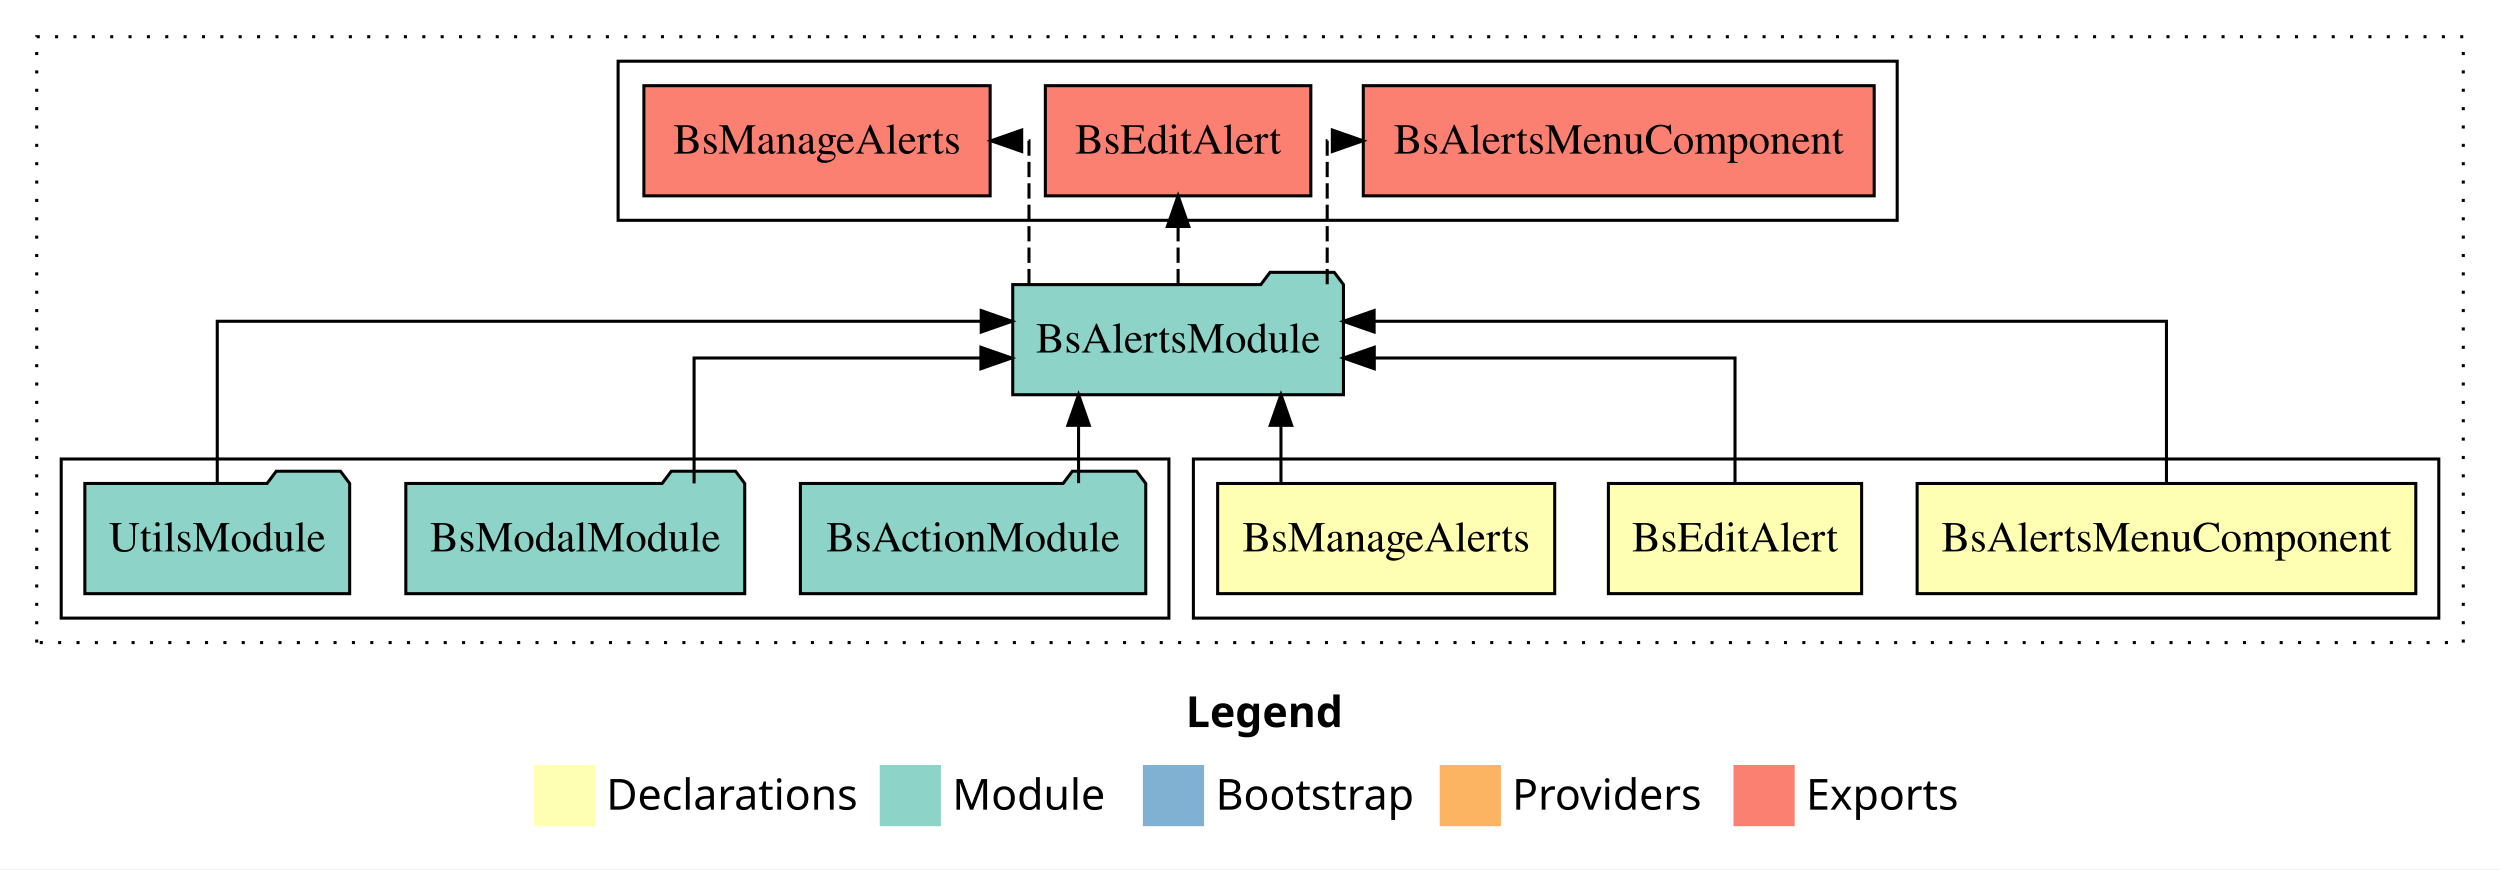
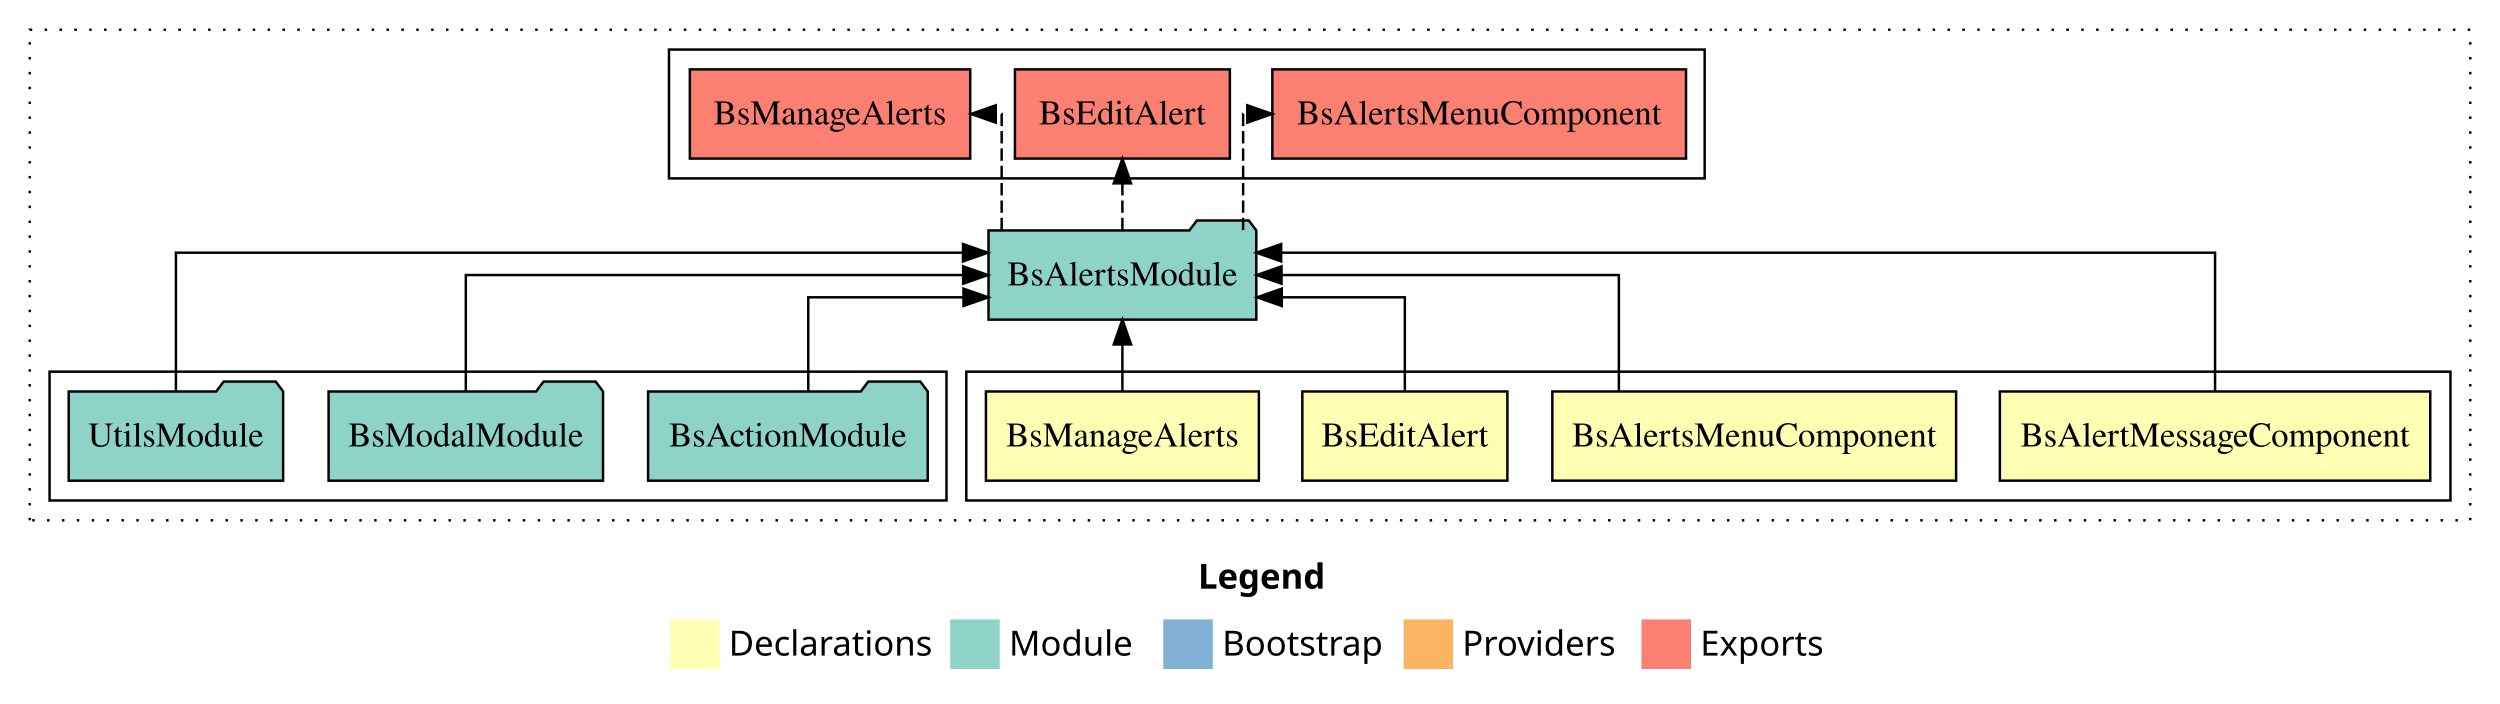
- <svg xmlns="http://www.w3.org/2000/svg" width="817pt" height="284pt" viewBox="0.00 0.00 817.00 284.00">
+ <svg xmlns="http://www.w3.org/2000/svg" width="1009pt" height="284pt" viewBox="0.00 0.00 1009.00 284.00">
  <g id="graph0" class="graph" transform="scale(1 1) rotate(0) translate(4 280)">
-     <polygon fill="#ffffff" stroke="transparent" points="-4,4 -4,-280 813,-280 813,4 -4,4" />
-     <text text-anchor="start" x="383.509" y="-42.4" font-family="sans-serif" font-weight="bold" font-size="14.00" fill="#000000">Legend</text>
-     <polygon fill="#ffffb3" stroke="transparent" points="170.5,-10 170.5,-30 190.5,-30 190.5,-10 170.5,-10" />
-     <text text-anchor="start" x="194.129" y="-15.4" font-family="sans-serif" font-size="14.00" fill="#000000">  Declarations</text>
-     <polygon fill="#8dd3c7" stroke="transparent" points="283.5,-10 283.5,-30 303.5,-30 303.5,-10 283.5,-10" />
-     <text text-anchor="start" x="307.225" y="-15.4" font-family="sans-serif" font-size="14.00" fill="#000000">  Module</text>
-     <polygon fill="#80b1d3" stroke="transparent" points="369.5,-10 369.5,-30 389.5,-30 389.5,-10 369.5,-10" />
-     <text text-anchor="start" x="393.281" y="-15.4" font-family="sans-serif" font-size="14.00" fill="#000000">  Bootstrap</text>
-     <polygon fill="#fdb462" stroke="transparent" points="466.5,-10 466.5,-30 486.5,-30 486.5,-10 466.5,-10" />
-     <text text-anchor="start" x="490.173" y="-15.4" font-family="sans-serif" font-size="14.00" fill="#000000">  Providers</text>
-     <polygon fill="#fb8072" stroke="transparent" points="562.5,-10 562.5,-30 582.5,-30 582.5,-10 562.5,-10" />
-     <text text-anchor="start" x="586.226" y="-15.4" font-family="sans-serif" font-size="14.00" fill="#000000">  Exports</text>
+     <polygon fill="#ffffff" stroke="transparent" points="-4,4 -4,-280 1005,-280 1005,4 -4,4" />
+     <text text-anchor="start" x="479.509" y="-42.4" font-family="sans-serif" font-weight="bold" font-size="14.00" fill="#000000">Legend</text>
+     <polygon fill="#ffffb3" stroke="transparent" points="266.5,-10 266.5,-30 286.5,-30 286.5,-10 266.5,-10" />
+     <text text-anchor="start" x="290.129" y="-15.4" font-family="sans-serif" font-size="14.00" fill="#000000">  Declarations</text>
+     <polygon fill="#8dd3c7" stroke="transparent" points="379.5,-10 379.5,-30 399.5,-30 399.5,-10 379.5,-10" />
+     <text text-anchor="start" x="403.225" y="-15.4" font-family="sans-serif" font-size="14.00" fill="#000000">  Module</text>
+     <polygon fill="#80b1d3" stroke="transparent" points="465.5,-10 465.5,-30 485.5,-30 485.5,-10 465.5,-10" />
+     <text text-anchor="start" x="489.281" y="-15.4" font-family="sans-serif" font-size="14.00" fill="#000000">  Bootstrap</text>
+     <polygon fill="#fdb462" stroke="transparent" points="562.5,-10 562.5,-30 582.5,-30 582.5,-10 562.5,-10" />
+     <text text-anchor="start" x="586.173" y="-15.4" font-family="sans-serif" font-size="14.00" fill="#000000">  Providers</text>
+     <polygon fill="#fb8072" stroke="transparent" points="658.5,-10 658.5,-30 678.5,-30 678.5,-10 658.5,-10" />
+     <text text-anchor="start" x="682.226" y="-15.4" font-family="sans-serif" font-size="14.00" fill="#000000">  Exports</text>
    <g id="clust1" class="cluster">
-       <polygon fill="none" stroke="#000000" stroke-dasharray="1,5" points="8,-70 8,-268 801,-268 801,-70 8,-70" />
+       <polygon fill="none" stroke="#000000" stroke-dasharray="1,5" points="8,-70 8,-268 993,-268 993,-70 8,-70" />
    </g>
    <g id="clust2" class="cluster">
-       <polygon fill="none" stroke="#000000" points="386,-78 386,-130 793,-130 793,-78 386,-78" />
+       <polygon fill="none" stroke="#000000" points="386,-78 386,-130 985,-130 985,-78 386,-78" />
    </g>
-     <g id="clust6" class="cluster">
+     <g id="clust7" class="cluster">
      <polygon fill="none" stroke="#000000" points="16,-78 16,-130 378,-130 378,-78 16,-78" />
    </g>
-     <g id="clust7" class="cluster">
-       <polygon fill="none" stroke="#000000" points="198,-208 198,-260 616,-260 616,-208 198,-208" />
+     <g id="clust8" class="cluster">
+       <polygon fill="none" stroke="#000000" points="266,-208 266,-260 684,-260 684,-208 266,-208" />
    </g>
    <g id="node1" class="node">
+       <polygon fill="#ffffb3" stroke="#000000" points="976.854,-122 803.146,-122 803.146,-86 976.854,-86 976.854,-122" />
+       <text text-anchor="middle" x="890" y="-99.8" font-family="Times,serif" font-size="14.00" fill="#000000">BsAlertMessageComponent</text>
+     </g>
+     <g id="node5" class="node">
+       <polygon fill="#8dd3c7" stroke="#000000" points="503.04,-187 500.04,-191 479.04,-191 476.04,-187 394.96,-187 394.96,-151 503.04,-151 503.04,-187" />
+       <text text-anchor="middle" x="449" y="-164.8" font-family="Times,serif" font-size="14.00" fill="#000000">BsAlertsModule</text>
+     </g>
+     <g id="edge1" class="edge">
+       <path fill="none" stroke="#000000" d="M890,-122.292C890,-144.206 890,-178 890,-178 890,-178 513.075,-178 513.075,-178" />
+       <polygon fill="#000000" stroke="#000000" points="513.075,-174.5 503.075,-178 513.075,-181.5 513.075,-174.5" />
+     </g>
+     <g id="node2" class="node">
      <polygon fill="#ffffb3" stroke="#000000" points="785.48,-122 622.52,-122 622.52,-86 785.48,-86 785.48,-122" />
      <text text-anchor="middle" x="704" y="-99.8" font-family="Times,serif" font-size="14.00" fill="#000000">BsAlertsMenuComponent</text>
    </g>
-     <g id="node4" class="node">
-       <polygon fill="#8dd3c7" stroke="#000000" points="435.04,-187 432.04,-191 411.04,-191 408.04,-187 326.96,-187 326.96,-151 435.04,-151 435.04,-187" />
-       <text text-anchor="middle" x="381" y="-164.8" font-family="Times,serif" font-size="14.00" fill="#000000">BsAlertsModule</text>
+     <g id="edge2" class="edge">
+       <path fill="none" stroke="#000000" d="M649.375,-122.106C649.375,-141.339 649.375,-169 649.375,-169 649.375,-169 513.224,-169 513.224,-169" />
+       <polygon fill="#000000" stroke="#000000" points="513.224,-165.5 503.224,-169 513.224,-172.5 513.224,-165.5" />
    </g>
-     <g id="edge1" class="edge">
-       <path fill="none" stroke="#000000" d="M704,-122.284C704,-143.321 704,-175 704,-175 704,-175 445.063,-175 445.063,-175" />
-       <polygon fill="#000000" stroke="#000000" points="445.063,-171.5 435.063,-175 445.063,-178.5 445.063,-171.5" />
-     </g>
-     <g id="node2" class="node">
+     <g id="node3" class="node">
      <polygon fill="#ffffb3" stroke="#000000" points="604.378,-122 521.622,-122 521.622,-86 604.378,-86 604.378,-122" />
      <text text-anchor="middle" x="563" y="-99.8" font-family="Times,serif" font-size="14.00" fill="#000000">BsEditAlert</text>
    </g>
-     <g id="edge2" class="edge">
-       <path fill="none" stroke="#000000" d="M563,-122.022C563,-139.373 563,-163 563,-163 563,-163 445.113,-163 445.113,-163" />
-       <polygon fill="#000000" stroke="#000000" points="445.113,-159.5 435.113,-163 445.113,-166.5 445.113,-159.5" />
+     <g id="edge3" class="edge">
+       <path fill="none" stroke="#000000" d="M563,-122.027C563,-138.398 563,-160 563,-160 563,-160 513.329,-160 513.329,-160" />
+       <polygon fill="#000000" stroke="#000000" points="513.329,-156.5 503.329,-160 513.329,-163.5 513.329,-156.5" />
    </g>
-     <g id="node3" class="node">
+     <g id="node4" class="node">
      <polygon fill="#ffffb3" stroke="#000000" points="504.077,-122 393.923,-122 393.923,-86 504.077,-86 504.077,-122" />
      <text text-anchor="middle" x="449" y="-99.8" font-family="Times,serif" font-size="14.00" fill="#000000">BsManageAlerts</text>
    </g>
-     <g id="edge3" class="edge">
-       <path fill="none" stroke="#000000" d="M414.615,-122.106C414.615,-122.106 414.615,-140.991 414.615,-140.991" />
-       <polygon fill="#000000" stroke="#000000" points="411.115,-140.991 414.615,-150.991 418.115,-140.991 411.115,-140.991" />
-     </g>
-     <g id="node8" class="node">
-       <polygon fill="#fb8072" stroke="#000000" points="608.481,-252 441.519,-252 441.519,-216 608.481,-216 608.481,-252" />
-       <text text-anchor="middle" x="525" y="-229.8" font-family="Times,serif" font-size="14.00" fill="#000000">BsAlertsMenuComponent </text>
-     </g>
-     <g id="edge7" class="edge">
-       <path fill="none" stroke="#000000" stroke-dasharray="5,2" d="M429.729,-187.106C429.729,-206.339 429.729,-234 429.729,-234 429.729,-234 431.411,-234 431.411,-234" />
-       <polygon fill="#000000" stroke="#000000" points="431.411,-237.5 441.411,-234 431.411,-230.5 431.411,-237.5" />
+     <g id="edge4" class="edge">
+       <path fill="none" stroke="#000000" d="M449,-122.106C449,-122.106 449,-140.991 449,-140.991" />
+       <polygon fill="#000000" stroke="#000000" points="445.5,-140.991 449,-150.991 452.5,-140.991 445.5,-140.991" />
    </g>
    <g id="node9" class="node">
-       <polygon fill="#fb8072" stroke="#000000" points="424.379,-252 337.621,-252 337.621,-216 424.379,-216 424.379,-252" />
-       <text text-anchor="middle" x="381" y="-229.8" font-family="Times,serif" font-size="14.00" fill="#000000">BsEditAlert </text>
+       <polygon fill="#fb8072" stroke="#000000" points="676.481,-252 509.519,-252 509.519,-216 676.481,-216 676.481,-252" />
+       <text text-anchor="middle" x="593" y="-229.8" font-family="Times,serif" font-size="14.00" fill="#000000">BsAlertsMenuComponent </text>
    </g>
    <g id="edge8" class="edge">
-       <path fill="none" stroke="#000000" stroke-dasharray="5,2" d="M381,-187.106C381,-187.106 381,-205.991 381,-205.991" />
-       <polygon fill="#000000" stroke="#000000" points="377.5,-205.991 381,-215.991 384.5,-205.991 377.5,-205.991" />
+       <path fill="none" stroke="#000000" stroke-dasharray="5,2" d="M497.729,-187.106C497.729,-206.339 497.729,-234 497.729,-234 497.729,-234 499.411,-234 499.411,-234" />
+       <polygon fill="#000000" stroke="#000000" points="499.411,-237.5 509.411,-234 499.411,-230.5 499.411,-237.5" />
    </g>
    <g id="node10" class="node">
-       <polygon fill="#fb8072" stroke="#000000" points="319.578,-252 206.422,-252 206.422,-216 319.578,-216 319.578,-252" />
-       <text text-anchor="middle" x="263" y="-229.8" font-family="Times,serif" font-size="14.00" fill="#000000">BsManageAlerts </text>
+       <polygon fill="#fb8072" stroke="#000000" points="492.379,-252 405.621,-252 405.621,-216 492.379,-216 492.379,-252" />
+       <text text-anchor="middle" x="449" y="-229.8" font-family="Times,serif" font-size="14.00" fill="#000000">BsEditAlert </text>
    </g>
    <g id="edge9" class="edge">
-       <path fill="none" stroke="#000000" stroke-dasharray="5,2" d="M332.271,-187.106C332.271,-206.339 332.271,-234 332.271,-234 332.271,-234 329.887,-234 329.887,-234" />
-       <polygon fill="#000000" stroke="#000000" points="329.887,-230.5 319.887,-234 329.887,-237.5 329.887,-230.5" />
+       <path fill="none" stroke="#000000" stroke-dasharray="5,2" d="M449,-187.106C449,-187.106 449,-205.991 449,-205.991" />
+       <polygon fill="#000000" stroke="#000000" points="445.5,-205.991 449,-215.991 452.5,-205.991 445.5,-205.991" />
    </g>
-     <g id="node5" class="node">
+     <g id="node11" class="node">
+       <polygon fill="#fb8072" stroke="#000000" points="387.578,-252 274.422,-252 274.422,-216 387.578,-216 387.578,-252" />
+       <text text-anchor="middle" x="331" y="-229.8" font-family="Times,serif" font-size="14.00" fill="#000000">BsManageAlerts </text>
+     </g>
+     <g id="edge10" class="edge">
+       <path fill="none" stroke="#000000" stroke-dasharray="5,2" d="M400.271,-187.106C400.271,-206.339 400.271,-234 400.271,-234 400.271,-234 397.887,-234 397.887,-234" />
+       <polygon fill="#000000" stroke="#000000" points="397.887,-230.5 387.887,-234 397.887,-237.5 397.887,-230.5" />
+     </g>
+     <g id="node6" class="node">
      <polygon fill="#8dd3c7" stroke="#000000" points="370.434,-122 367.434,-126 346.434,-126 343.434,-122 257.566,-122 257.566,-86 370.434,-86 370.434,-122" />
      <text text-anchor="middle" x="314" y="-99.8" font-family="Times,serif" font-size="14.00" fill="#000000">BsActionModule</text>
    </g>
-     <g id="edge4" class="edge">
-       <path fill="none" stroke="#000000" d="M348.474,-122.106C348.474,-122.106 348.474,-140.991 348.474,-140.991" />
-       <polygon fill="#000000" stroke="#000000" points="344.974,-140.991 348.474,-150.991 351.974,-140.991 344.974,-140.991" />
+     <g id="edge5" class="edge">
+       <path fill="none" stroke="#000000" d="M322.214,-122.027C322.214,-138.398 322.214,-160 322.214,-160 322.214,-160 384.864,-160 384.864,-160" />
+       <polygon fill="#000000" stroke="#000000" points="384.864,-163.5 394.864,-160 384.864,-156.5 384.864,-163.5" />
    </g>
-     <g id="node6" class="node">
+     <g id="node7" class="node">
      <polygon fill="#8dd3c7" stroke="#000000" points="239.381,-122 236.381,-126 215.381,-126 212.381,-122 128.619,-122 128.619,-86 239.381,-86 239.381,-122" />
      <text text-anchor="middle" x="184" y="-99.8" font-family="Times,serif" font-size="14.00" fill="#000000">BsModalModule</text>
    </g>
-     <g id="edge5" class="edge">
-       <path fill="none" stroke="#000000" d="M222.826,-122.022C222.826,-139.373 222.826,-163 222.826,-163 222.826,-163 316.565,-163 316.565,-163" />
-       <polygon fill="#000000" stroke="#000000" points="316.565,-166.5 326.565,-163 316.565,-159.5 316.565,-166.5" />
+     <g id="edge6" class="edge">
+       <path fill="none" stroke="#000000" d="M184,-122.106C184,-141.339 184,-169 184,-169 184,-169 384.734,-169 384.734,-169" />
+       <polygon fill="#000000" stroke="#000000" points="384.734,-172.5 394.734,-169 384.734,-165.5 384.734,-172.5" />
    </g>
-     <g id="node7" class="node">
+     <g id="node8" class="node">
      <polygon fill="#8dd3c7" stroke="#000000" points="110.273,-122 107.273,-126 86.273,-126 83.273,-122 23.727,-122 23.727,-86 110.273,-86 110.273,-122" />
      <text text-anchor="middle" x="67" y="-99.8" font-family="Times,serif" font-size="14.00" fill="#000000">UtilsModule</text>
    </g>
-     <g id="edge6" class="edge">
-       <path fill="none" stroke="#000000" d="M67,-122.284C67,-143.321 67,-175 67,-175 67,-175 316.664,-175 316.664,-175" />
-       <polygon fill="#000000" stroke="#000000" points="316.664,-178.5 326.664,-175 316.664,-171.5 316.664,-178.5" />
+     <g id="edge7" class="edge">
+       <path fill="none" stroke="#000000" d="M67,-122.292C67,-144.206 67,-178 67,-178 67,-178 384.674,-178 384.674,-178" />
+       <polygon fill="#000000" stroke="#000000" points="384.674,-181.5 394.674,-178 384.674,-174.5 384.674,-181.5" />
    </g>
  </g>
</svg>
